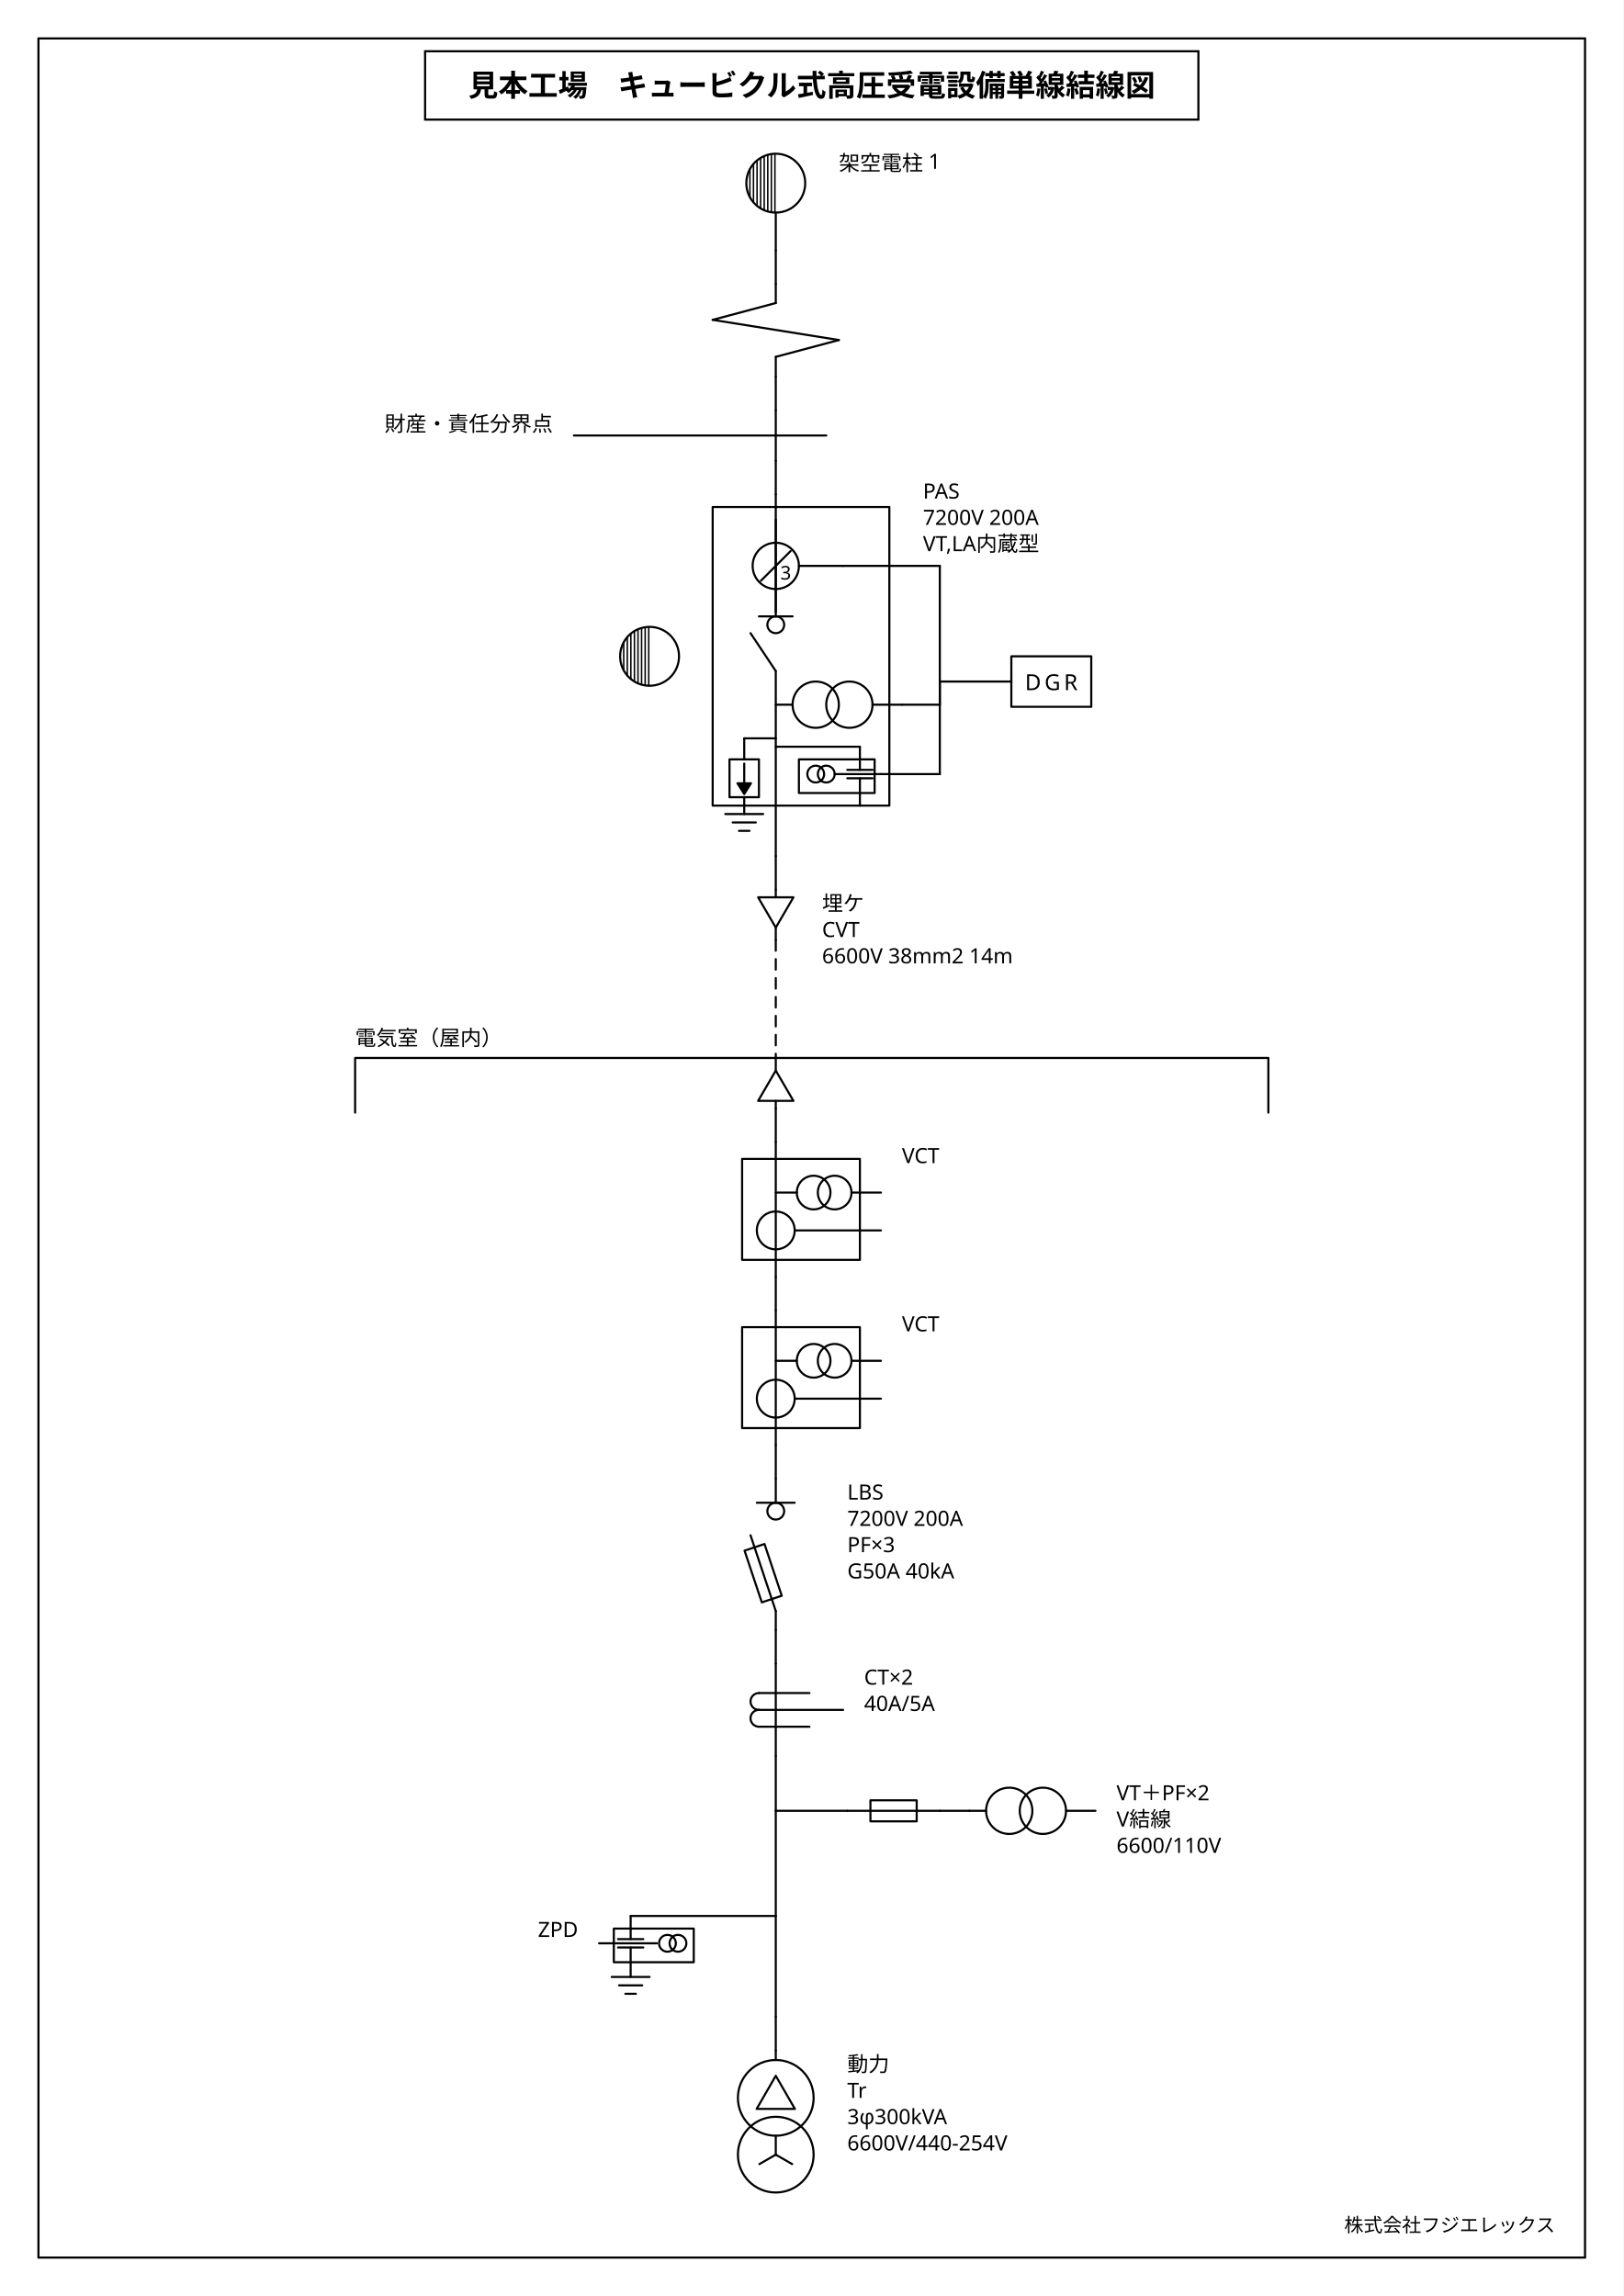
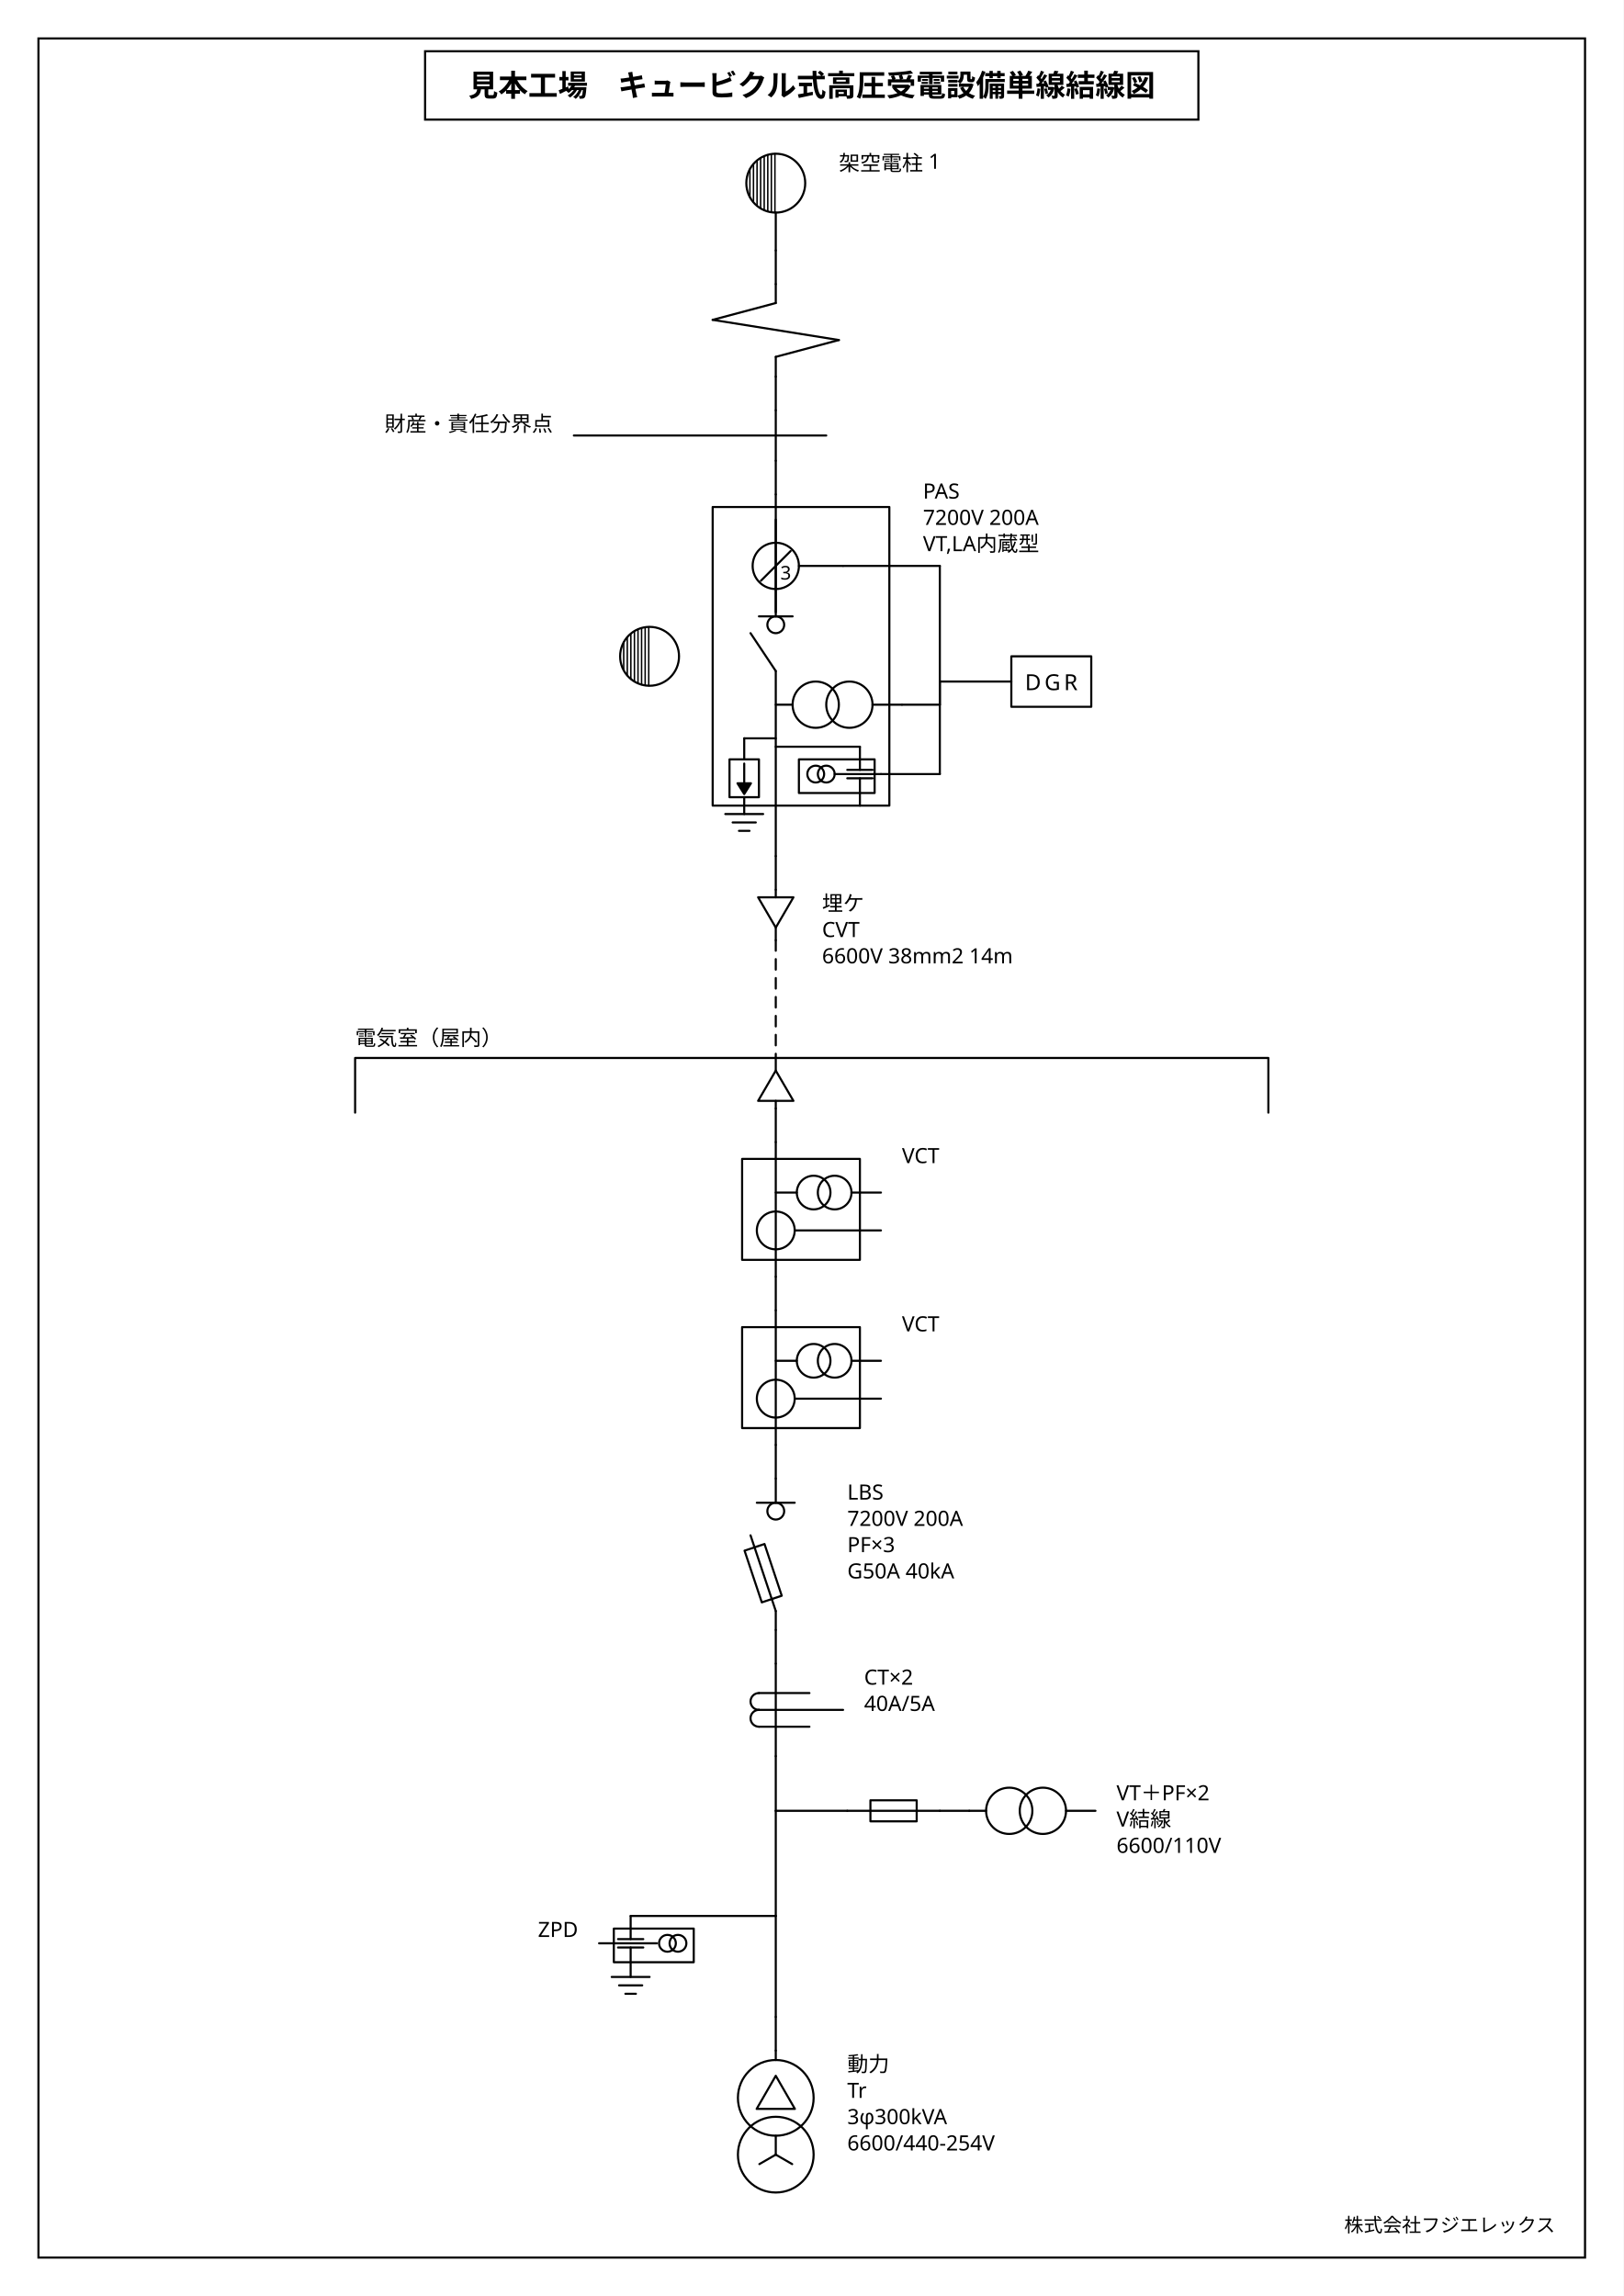
<svg xmlns="http://www.w3.org/2000/svg" viewBox="0 0 760 1075" width="760" height="1075">
  <rect x="0" y="0" width="760" height="1075" fill="#fff" />
  <g stroke="#000" fill="none">
    <rect x="18" y="18" width="724" height="1039" stroke-width="1" />
    <rect x="199" y="24" width="362" height="32" stroke-width="1" />
  </g>
  <text x="380" y="45" font-size="14" font-weight="700" text-anchor="middle" font-family="IPAGothic, 'IPAゴシック', 'Noto Sans JP', 'Hiragino Kaku Gothic ProN', 'Yu Gothic', sans-serif" fill="#000">見本工場　キュービクル式高圧受電設備単線結線図</text>
  <text x="728" y="1045" font-size="9" text-anchor="end" font-family="IPAGothic, 'IPAゴシック', 'Noto Sans JP', 'Hiragino Kaku Gothic ProN', 'Yu Gothic', sans-serif" fill="#000">株式会社フジエレックス</text>
  <g transform="translate(363.16 70) scale(0.9846)">
    <g stroke="#000" fill="none" stroke-linecap="round" stroke-linejoin="round" color="#000">
      <path d="M -200 432 L 234.2 432 M -200 432 L -200 458 M 234.2 432 L 234.2 458" fill="none" stroke-width="1" />
      <text x="-200" y="426" font-size="10" font-family="IPAGothic, 'IPAゴシック', 'Noto Sans JP', 'Hiragino Kaku Gothic ProN', 'Yu Gothic', sans-serif" fill="currentColor" stroke="none">電気室（屋内）</text>
      <line x1="0" y1="48" x2="0" y2="64" stroke-width="1" />
      <line x1="0" y1="108" x2="0" y2="124" stroke-width="1" />
      <line x1="0" y1="148" x2="0" y2="164" stroke-width="1" />
      <line x1="0" y1="280" x2="-15" y2="280" stroke-width="1" />
      <line x1="0" y1="284" x2="40" y2="284" stroke-width="1" />
      <line x1="32" y1="198" x2="78" y2="198" stroke-width="1" />
      <line x1="78" y1="198" x2="78" y2="253" stroke-width="1" />
      <line x1="60" y1="264" x2="78" y2="264" stroke-width="1" />
      <line x1="78" y1="264" x2="78" y2="253" stroke-width="1" />
      <line x1="50" y1="297" x2="78" y2="297" stroke-width="1" />
      <line x1="78" y1="297" x2="78" y2="253" stroke-width="1" />
      <line x1="78" y1="253" x2="112" y2="253" stroke-width="1" />
      <line x1="0" y1="336" x2="0" y2="352" stroke-width="1" />
      <line x1="0" y1="376" x2="0" y2="432" stroke-width="1" stroke-dasharray="5 4" />
      <line x1="0" y1="456" x2="0" y2="472" stroke-width="1" />
      <line x1="0" y1="536" x2="0" y2="552" stroke-width="1" />
      <line x1="0" y1="616" x2="0" y2="632" stroke-width="1" />
      <line x1="0" y1="704" x2="0" y2="720" stroke-width="1" />
      <line x1="0" y1="764" x2="0" y2="790" stroke-width="1" />
      <line x1="0" y1="790" x2="34" y2="790" stroke-width="1" />
      <line x1="78" y1="790" x2="92" y2="790" stroke-width="1" />
      <line x1="0" y1="790" x2="0" y2="840" stroke-width="1" />
      <line x1="0" y1="840" x2="-69" y2="840" stroke-width="1" />
      <line x1="0" y1="840" x2="0" y2="888" stroke-width="1" />
      <line x1="0" y1="888" x2="0" y2="904" stroke-width="1" />
      <g transform="translate(-16 0)">
        <circle cx="16" cy="16" r="14" fill="none" stroke-width="1" />
        <line x1="3.7" y1="9.313" x2="3.7" y2="22.687" stroke-width="0.7" />
        <line x1="5.4" y1="6.855" x2="5.4" y2="25.145" stroke-width="0.7" />
        <line x1="7.1" y1="5.193" x2="7.1" y2="26.807" stroke-width="0.7" />
        <line x1="8.8" y1="3.993" x2="8.8" y2="28.007" stroke-width="0.7" />
        <line x1="10.5" y1="3.126" x2="10.5" y2="28.874" stroke-width="0.7" />
        <line x1="12.2" y1="2.526" x2="12.2" y2="29.474" stroke-width="0.7" />
        <line x1="13.9" y1="2.158" x2="13.9" y2="29.842" stroke-width="0.7" />
        <line x1="15.6" y1="2.006" x2="15.6" y2="29.994" stroke-width="0.7" />
        <line x1="16" y1="30" x2="16" y2="48" stroke-width="1" />
      </g>
      <text x="30" y="10" font-size="10" text-anchor="start" font-family="IPAGothic, 'IPAゴシック', 'Noto Sans JP', 'Hiragino Kaku Gothic ProN', 'Yu Gothic', sans-serif" fill="currentColor" stroke="none">
        <tspan x="30" dy="0">架空電柱 1</tspan>
      </text>
      <g transform="translate(-30 64)">
        <line x1="30" y1="0" x2="30" y2="9" stroke-width="1" />
        <line x1="30" y1="9" x2="0" y2="17" stroke-width="1" />
        <line x1="0" y1="17" x2="60" y2="26.6" stroke-width="1" />
        <line x1="60" y1="26.6" x2="30" y2="34.6" stroke-width="1" />
        <line x1="30" y1="34.6" x2="30" y2="44" stroke-width="1" />
      </g>
      <g transform="translate(-96 124)">
        <line x1="96" y1="0" x2="96" y2="24" stroke-width="1" />
        <line x1="0" y1="12" x2="120" y2="12" stroke-width="1" />
      </g>
      <text x="-106" y="134" font-size="10" text-anchor="end" font-family="IPAGothic, 'IPAゴシック', 'Noto Sans JP', 'Hiragino Kaku Gothic ProN', 'Yu Gothic', sans-serif" fill="currentColor" stroke="none">
        <tspan x="-106" dy="0">財産・責任分界点</tspan>
      </text>
      <g transform="translate(-36 164)">
        <line x1="36" y1="0" x2="36" y2="6" stroke-width="1" />
        <rect x="6" y="6" width="84" height="142" fill="none" stroke-width="1" />
        <line x1="36" y1="6" x2="36" y2="58" stroke-width="1" />
        <line x1="28" y1="58" x2="44" y2="58" stroke-width="1" />
        <circle cx="36" cy="62" r="4" fill="none" stroke-width="1" />
        <line x1="36" y1="84" x2="24" y2="66" stroke-width="1" />
        <line x1="36" y1="84" x2="36" y2="172" stroke-width="1" />
      </g>
      <text x="70" y="166" font-size="10" text-anchor="start" font-family="IPAGothic, 'IPAゴシック', 'Noto Sans JP', 'Hiragino Kaku Gothic ProN', 'Yu Gothic', sans-serif" fill="currentColor" stroke="none">
        <tspan x="70" dy="0">PAS</tspan>
        <tspan x="70" dy="12.5">7200V 200A</tspan>
        <tspan x="70" dy="12.5">VT,LA内蔵型</tspan>
      </text>
      <g transform="translate(-76 225)">
        <circle cx="16" cy="16" r="14" fill="none" stroke-width="1" />
        <line x1="3.7" y1="9.313" x2="3.7" y2="22.687" stroke-width="0.7" />
        <line x1="5.4" y1="6.855" x2="5.4" y2="25.145" stroke-width="0.7" />
        <line x1="7.1" y1="5.193" x2="7.1" y2="26.807" stroke-width="0.7" />
        <line x1="8.8" y1="3.993" x2="8.8" y2="28.007" stroke-width="0.7" />
        <line x1="10.5" y1="3.126" x2="10.5" y2="28.874" stroke-width="0.7" />
        <line x1="12.2" y1="2.526" x2="12.2" y2="29.474" stroke-width="0.7" />
        <line x1="13.9" y1="2.158" x2="13.9" y2="29.842" stroke-width="0.7" />
        <line x1="15.6" y1="2.006" x2="15.6" y2="29.994" stroke-width="0.7" />
      </g>
      <g transform="translate(-20 176)">
        <line x1="20" y1="0" x2="20" y2="44" stroke-width="1" />
        <circle cx="20" cy="22" r="11" fill="none" stroke-width="1" />
        <line x1="12.929" y1="29.071" x2="27.071" y2="14.929" stroke-width="1" />
        <text x="24.75" y="25" font-size="9" text-anchor="middle" dominant-baseline="central" font-family="IPAGothic, 'IPAゴシック', 'Noto Sans JP', 'Hiragino Kaku Gothic ProN', 'Yu Gothic', sans-serif" fill="currentColor" stroke="none">3</text>
        <line x1="31" y1="22" x2="52" y2="22" stroke-width="1" />
      </g>
      <g transform="translate(0 249)">
        <line x1="0" y1="15" x2="8" y2="15" stroke-width="1" />
        <circle cx="19" cy="15" r="11" fill="none" stroke-width="1" />
        <circle cx="35" cy="15" r="11" fill="none" stroke-width="1" />
        <line x1="46" y1="15" x2="60" y2="15" stroke-width="1" />
      </g>
      <g transform="translate(-35 280)">
        <line x1="20" y1="0" x2="20" y2="10" stroke-width="1" />
        <rect x="13" y="10" width="14" height="18" fill="none" stroke-width="1" />
        <line x1="20" y1="12" x2="20" y2="23" stroke-width="1" />
        <polygon points="16.8,21.38 20,26.5 23.2,21.38" fill="currentColor" stroke-width="1" />
        <line x1="20" y1="28" x2="20" y2="36" stroke-width="1" />
        <line x1="11" y1="36" x2="29" y2="36" stroke-width="1" />
        <line x1="14.5" y1="40" x2="25.5" y2="40" stroke-width="1" />
        <line x1="17.5" y1="44" x2="22.5" y2="44" stroke-width="1" />
      </g>
      <g transform="translate(10 284)">
        <line x1="30" y1="0" x2="30" y2="11" stroke-width="1" />
        <rect x="1" y="6" width="36" height="16" fill="none" stroke-width="1" />
        <line x1="24" y1="11" x2="36" y2="11" stroke-width="1" />
        <line x1="24" y1="15" x2="36" y2="15" stroke-width="1" />
        <line x1="30" y1="15" x2="30" y2="28" stroke-width="1" />
        <line x1="18" y1="13" x2="40" y2="13" stroke-width="1" />
        <circle cx="9" cy="13" r="4" fill="none" stroke-width="1" />
        <circle cx="14" cy="13" r="4" fill="none" stroke-width="1" />
      </g>
      <g transform="translate(112 241)">
        <rect x="0" y="0" width="38" height="24" fill="none" stroke-width="1" />
        <text x="19" y="12" font-size="10.5" text-anchor="middle" dominant-baseline="central" font-family="IPAGothic, 'IPAゴシック', 'Noto Sans JP', 'Hiragino Kaku Gothic ProN', 'Yu Gothic', sans-serif" letter-spacing="1.6" fill="currentColor" stroke="none">DGR</text>
      </g>
      <g transform="translate(-12 352)">
        <line x1="12" y1="0" x2="12" y2="3.6" stroke-width="1" />
        <polygon points="3.6,3.6 20.4,3.6 12,18" fill="none" stroke-width="1" />
        <line x1="12" y1="18" x2="12" y2="24" stroke-width="1" />
      </g>
      <text x="22" y="362" font-size="10" text-anchor="start" font-family="IPAGothic, 'IPAゴシック', 'Noto Sans JP', 'Hiragino Kaku Gothic ProN', 'Yu Gothic', sans-serif" fill="currentColor" stroke="none">
        <tspan x="22" dy="0">埋ケ</tspan>
        <tspan x="22" dy="12.5">CVT</tspan>
        <tspan x="22" dy="12.5">6600V 38mm2 14m</tspan>
      </text>
      <g transform="translate(-12 432) rotate(180 12 12)">
        <line x1="12" y1="0" x2="12" y2="3.6" stroke-width="1" />
        <polygon points="3.6,3.6 20.4,3.6 12,18" fill="none" stroke-width="1" />
        <line x1="12" y1="18" x2="12" y2="24" stroke-width="1" />
      </g>
      <g transform="translate(-22 472)">
        <line x1="22" y1="0" x2="22" y2="64" stroke-width="1" />
        <rect x="6" y="8" width="56" height="48" fill="none" stroke-width="1" />
        <line x1="22" y1="24" x2="32" y2="24" stroke-width="1" />
        <circle cx="40" cy="24" r="8" fill="none" stroke-width="1" />
        <circle cx="50" cy="24" r="8" fill="none" stroke-width="1" />
        <line x1="58" y1="24" x2="72" y2="24" stroke-width="1" />
        <circle cx="22" cy="42" r="9" fill="none" stroke-width="1" />
        <line x1="31" y1="42" x2="72" y2="42" stroke-width="1" />
      </g>
      <text x="60" y="482" font-size="10" text-anchor="start" font-family="IPAGothic, 'IPAゴシック', 'Noto Sans JP', 'Hiragino Kaku Gothic ProN', 'Yu Gothic', sans-serif" fill="currentColor" stroke="none">
        <tspan x="60" dy="0">VCT</tspan>
      </text>
      <g transform="translate(-22 552)">
        <line x1="22" y1="0" x2="22" y2="64" stroke-width="1" />
        <rect x="6" y="8" width="56" height="48" fill="none" stroke-width="1" />
        <line x1="22" y1="24" x2="32" y2="24" stroke-width="1" />
        <circle cx="40" cy="24" r="8" fill="none" stroke-width="1" />
        <circle cx="50" cy="24" r="8" fill="none" stroke-width="1" />
        <line x1="58" y1="24" x2="72" y2="24" stroke-width="1" />
        <circle cx="22" cy="42" r="9" fill="none" stroke-width="1" />
        <line x1="31" y1="42" x2="72" y2="42" stroke-width="1" />
      </g>
      <text x="60" y="562" font-size="10" text-anchor="start" font-family="IPAGothic, 'IPAゴシック', 'Noto Sans JP', 'Hiragino Kaku Gothic ProN', 'Yu Gothic', sans-serif" fill="currentColor" stroke="none">
        <tspan x="60" dy="0">VCT</tspan>
      </text>
      <g transform="translate(-24 632)">
        <line x1="24" y1="0" x2="24" y2="11.5" stroke-width="1" />
        <line x1="15" y1="11.5" x2="33" y2="11.5" stroke-width="1" />
        <circle cx="24" cy="15.5" r="4" fill="none" stroke-width="1" />
        <line x1="24" y1="63" x2="12" y2="27" stroke-width="1" />
        <polygon points="26.843,55.719 18.643,31.119 9.157,34.281 17.357,58.881" fill="none" stroke-width="1" />
        <line x1="24" y1="63" x2="24" y2="72" stroke-width="1" />
      </g>
      <text x="34" y="642" font-size="10" text-anchor="start" font-family="IPAGothic, 'IPAゴシック', 'Noto Sans JP', 'Hiragino Kaku Gothic ProN', 'Yu Gothic', sans-serif" fill="currentColor" stroke="none">
        <tspan x="34" dy="0">LBS</tspan>
        <tspan x="34" dy="12.5">7200V 200A</tspan>
        <tspan x="34" dy="12.5">PF×3</tspan>
        <tspan x="34" dy="12.5">G50A 40kA</tspan>
      </text>
      <g transform="translate(-24 720)">
        <line x1="24" y1="0" x2="24" y2="44" stroke-width="1" />
        <line x1="16" y1="14" x2="40" y2="14" stroke-width="1" />
        <line x1="16" y1="30" x2="40" y2="30" stroke-width="1" />
        <line x1="16" y1="22" x2="56" y2="22" stroke-width="1" />
        <path d="M 16 14 A 4 4 0 0 0 16 22" fill="none" stroke-width="1" />
        <path d="M 16 22 A 4 4 0 0 0 16 30" fill="none" stroke-width="1" />
      </g>
      <text x="42" y="730" font-size="10" text-anchor="start" font-family="IPAGothic, 'IPAゴシック', 'Noto Sans JP', 'Hiragino Kaku Gothic ProN', 'Yu Gothic', sans-serif" fill="currentColor" stroke="none">
        <tspan x="42" dy="0">CT×2</tspan>
        <tspan x="42" dy="12.5">40A/5A</tspan>
      </text>
      <g transform="translate(36 768) rotate(-90 20 22)">
        <line x1="20" y1="0" x2="20" y2="44" stroke-width="1" />
        <rect x="15" y="11" width="10" height="22" fill="none" stroke-width="1" />
      </g>
      <g transform="translate(92 775)">
        <line x1="0" y1="15" x2="8" y2="15" stroke-width="1" />
        <circle cx="19" cy="15" r="11" fill="none" stroke-width="1" />
        <circle cx="35" cy="15" r="11" fill="none" stroke-width="1" />
        <line x1="46" y1="15" x2="60" y2="15" stroke-width="1" />
      </g>
      <text x="162" y="785" font-size="10" text-anchor="start" font-family="IPAGothic, 'IPAゴシック', 'Noto Sans JP', 'Hiragino Kaku Gothic ProN', 'Yu Gothic', sans-serif" fill="currentColor" stroke="none">
        <tspan x="162" dy="0">VT＋PF×2</tspan>
        <tspan x="162" dy="12.5">V結線</tspan>
        <tspan x="162" dy="12.5">6600/110V</tspan>
      </text>
      <g transform="translate(-84 840)">
        <line x1="15" y1="0" x2="15" y2="11" stroke-width="1" />
        <rect x="7" y="6" width="38" height="16" fill="none" stroke-width="1" />
        <line x1="9" y1="11" x2="21" y2="11" stroke-width="1" />
        <line x1="9" y1="15" x2="21" y2="15" stroke-width="1" />
        <line x1="15" y1="15" x2="15" y2="29" stroke-width="1" />
        <line x1="6" y1="29" x2="24" y2="29" stroke-width="1" />
        <line x1="9.5" y1="33" x2="20.5" y2="33" stroke-width="1" />
        <line x1="12.5" y1="37" x2="17.5" y2="37" stroke-width="1" />
        <line x1="0" y1="13" x2="27.5" y2="13" stroke-width="1" />
        <circle cx="32.5" cy="13" r="4" fill="none" stroke-width="1" />
        <circle cx="37.5" cy="13" r="4" fill="none" stroke-width="1" />
      </g>
      <text x="-94" y="850" font-size="10" text-anchor="end" font-family="IPAGothic, 'IPAゴシック', 'Noto Sans JP', 'Hiragino Kaku Gothic ProN', 'Yu Gothic', sans-serif" fill="currentColor" stroke="none">
        <tspan x="-94" dy="0">ZPD</tspan>
      </text>
      <g transform="translate(-24 904)">
        <line x1="24" y1="0" x2="24" y2="4.5" stroke-width="1" />
        <circle cx="24" cy="22.5" r="18" fill="none" stroke-width="1" />
        <circle cx="24" cy="49.5" r="18" fill="none" stroke-width="1" />
        <polygon points="24,12 33.093,27.75 14.907,27.75" fill="none" stroke-width="1" />
        <line x1="24" y1="49.5" x2="24" y2="40.5" stroke-width="1" />
        <line x1="24" y1="49.5" x2="31.794" y2="54" stroke-width="1" />
        <line x1="24" y1="49.5" x2="16.206" y2="54" stroke-width="1" />
      </g>
      <text x="34" y="914" font-size="10" text-anchor="start" font-family="IPAGothic, 'IPAゴシック', 'Noto Sans JP', 'Hiragino Kaku Gothic ProN', 'Yu Gothic', sans-serif" fill="currentColor" stroke="none">
        <tspan x="34" dy="0">動力</tspan>
        <tspan x="34" dy="12.5">Tr</tspan>
        <tspan x="34" dy="12.5">3φ300kVA</tspan>
-         <tspan x="34" dy="12.5">6600V/440-254V</tspan>
+         <tspan x="34" dy="12.5">6600/440-254V</tspan>
      </text>
    </g>
  </g>
</svg>
